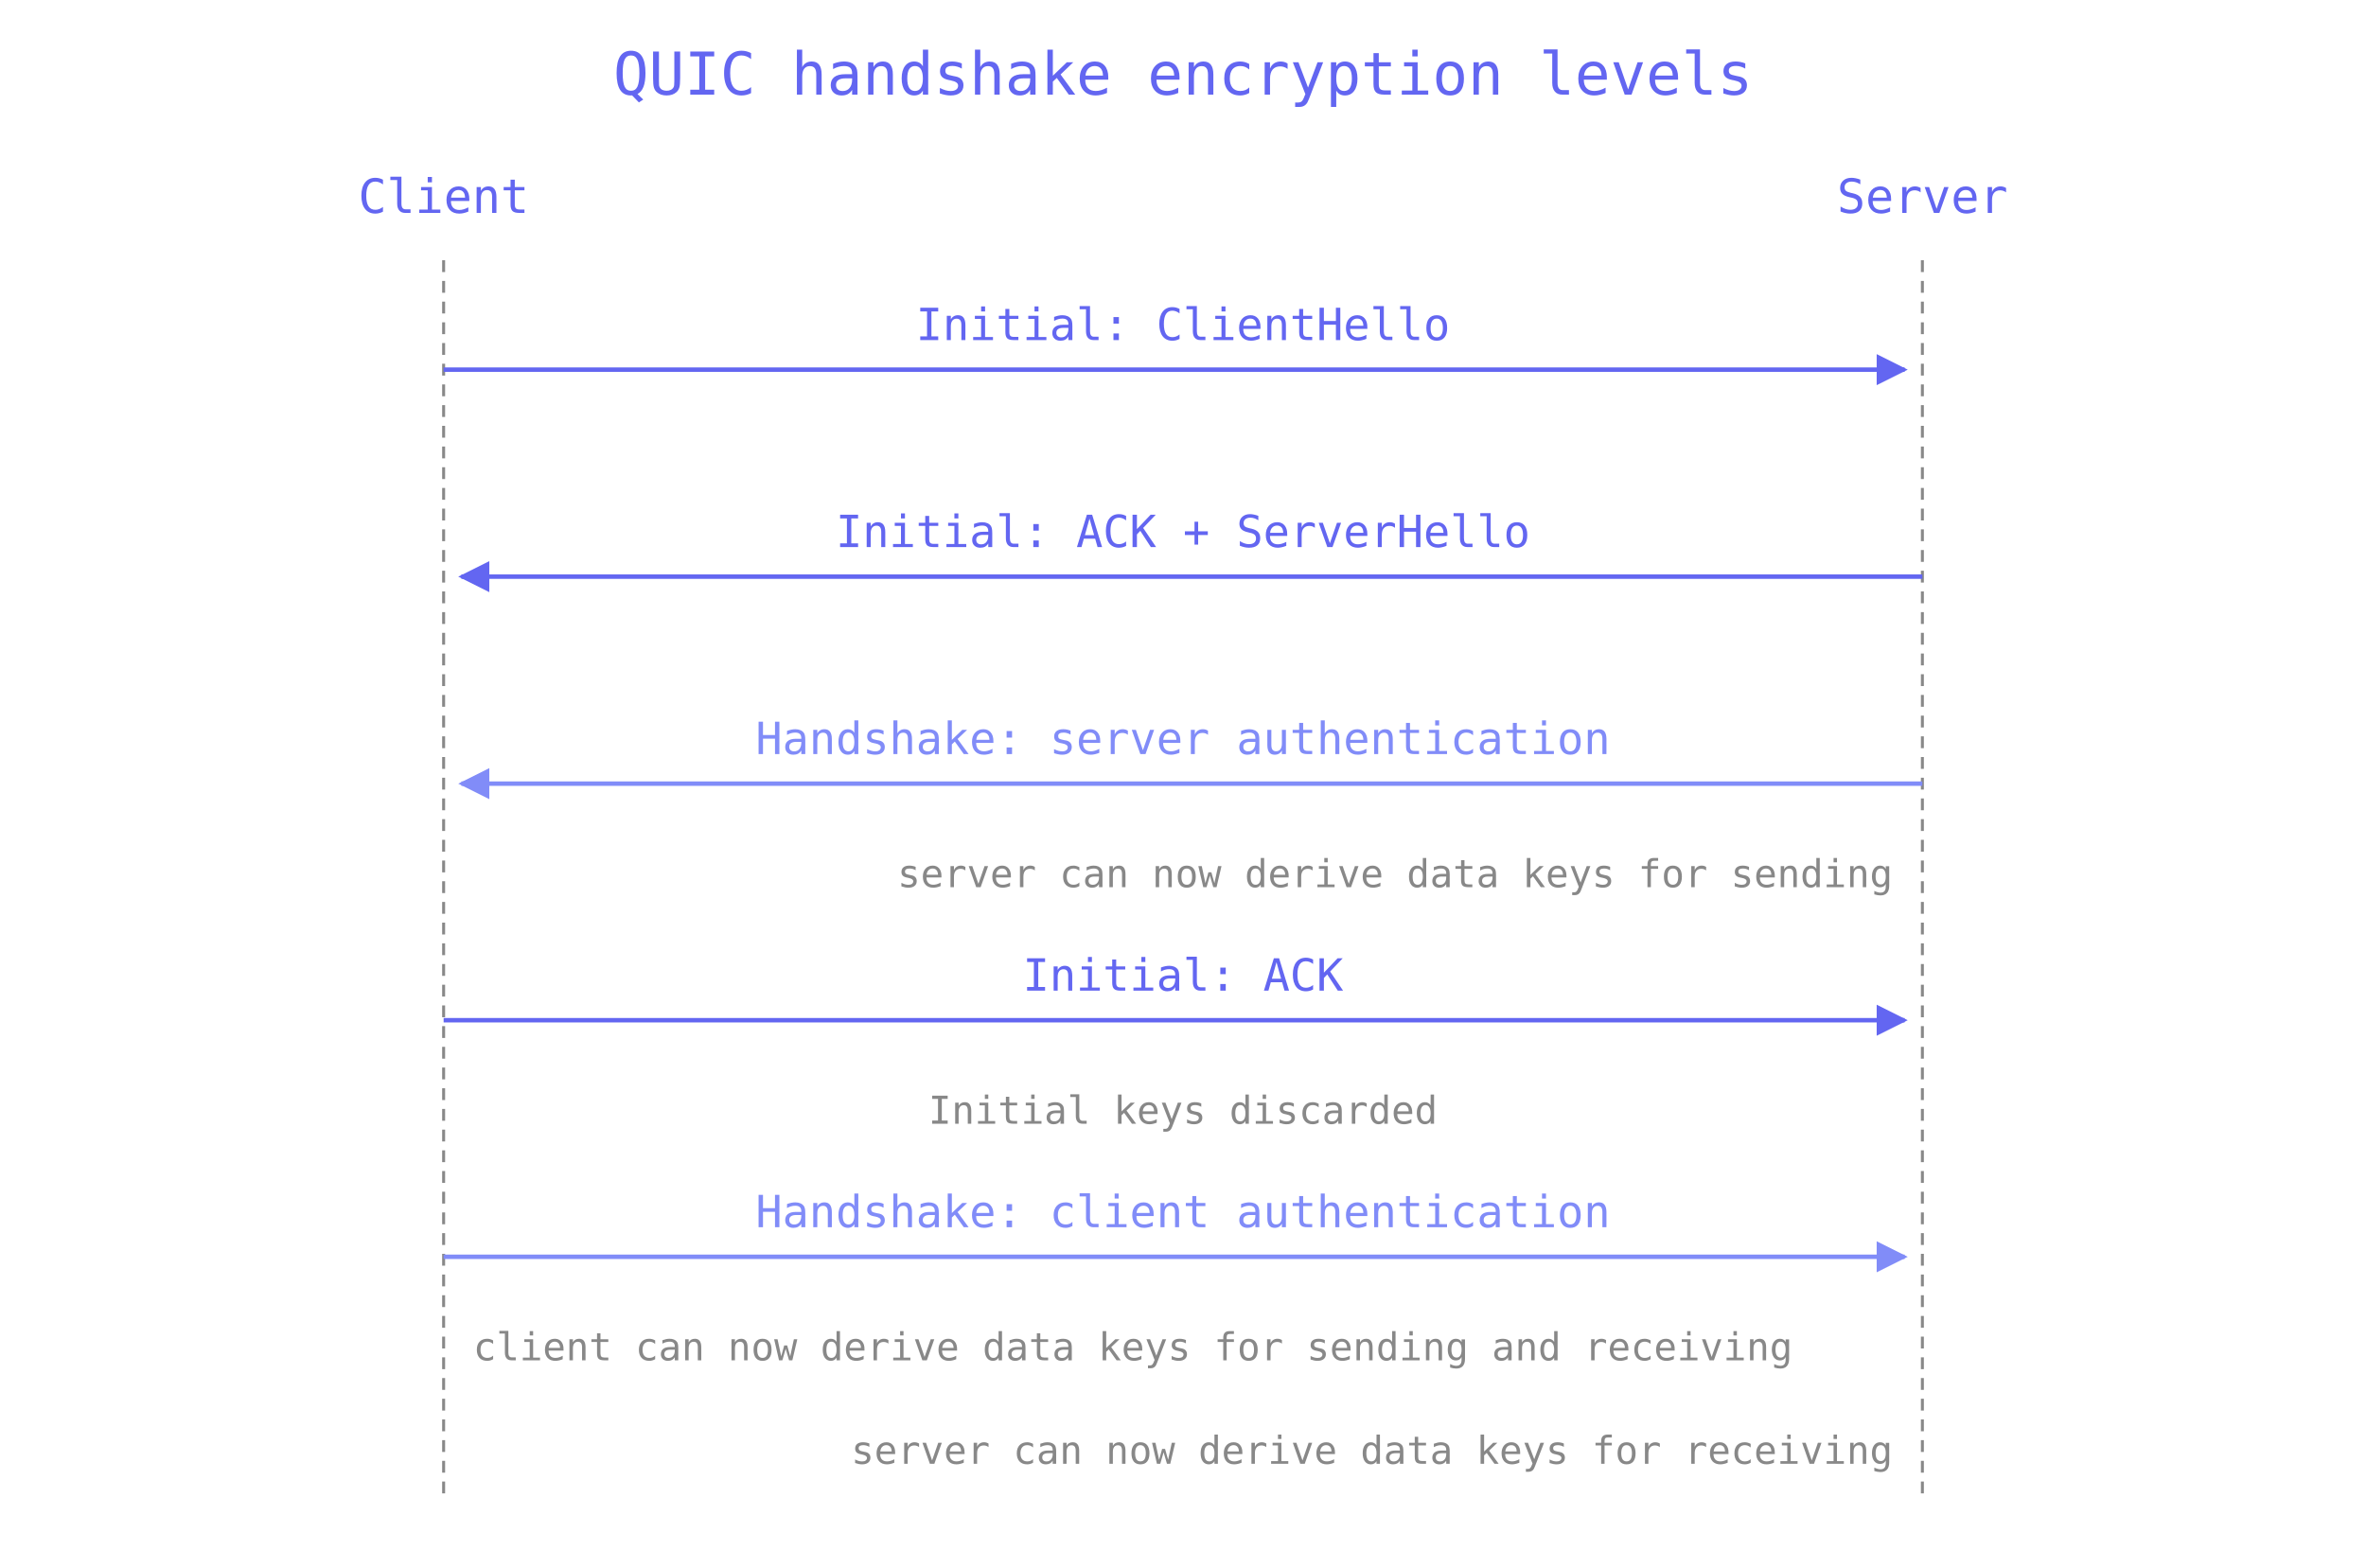
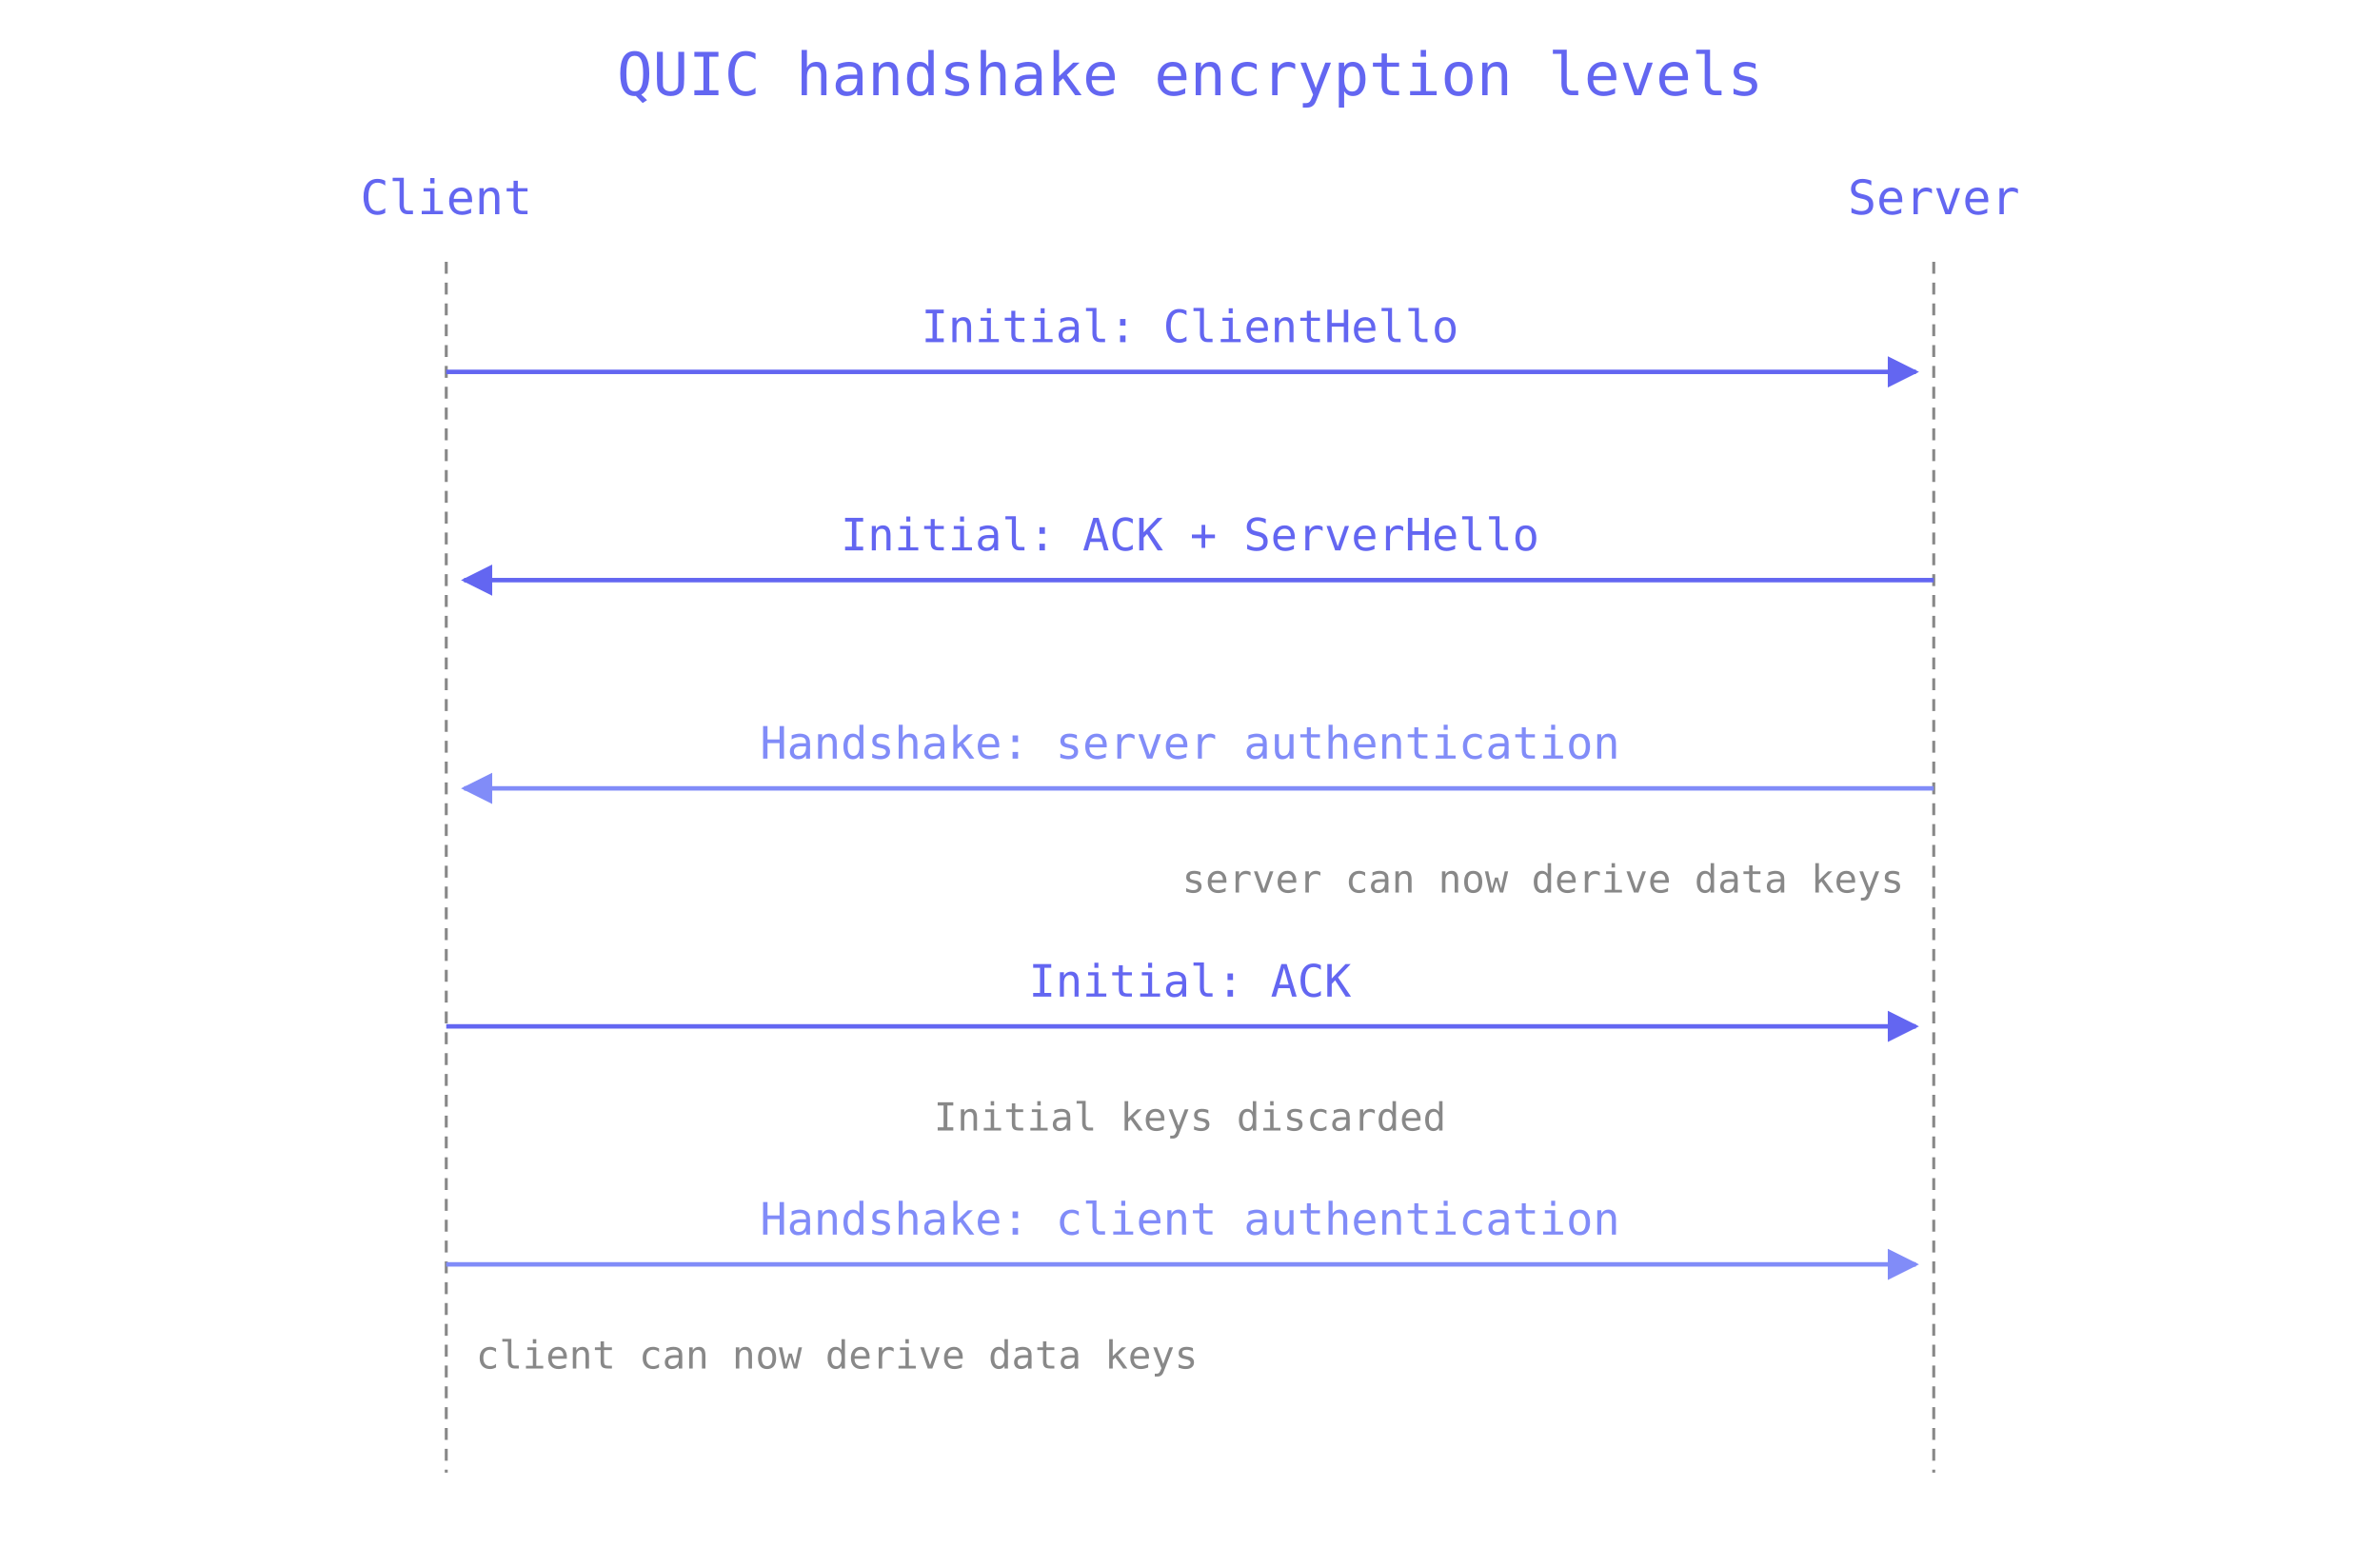
- <svg xmlns="http://www.w3.org/2000/svg" viewBox="0 0 800 530">
+ <svg xmlns="http://www.w3.org/2000/svg" viewBox="0 0 800 520">
  <defs>
    <marker id="arrow" viewBox="0 0 10 10" refX="9" refY="5" markerWidth="7" markerHeight="7" orient="auto-start-reverse">
      <path d="M 0 0 L 10 5 L 0 10 z" fill="#6366f1" />
    </marker>
    <marker id="arrow-light" viewBox="0 0 10 10" refX="9" refY="5" markerWidth="7" markerHeight="7" orient="auto-start-reverse">
      <path d="M 0 0 L 10 5 L 0 10 z" fill="#818cf8" />
    </marker>
  </defs>
  <text x="400" y="32" text-anchor="middle" font-family="Space Mono, monospace" font-size="20" fill="#6366f1">QUIC handshake encryption levels</text>
  <text x="150" y="72" text-anchor="middle" font-family="Space Mono, monospace" font-size="16" fill="#6366f1">Client</text>
-   <line x1="150" y1="88" x2="150" y2="505" stroke="#888" stroke-width="1" stroke-dasharray="4 3" />
+   <line x1="150" y1="88" x2="150" y2="495" stroke="#888" stroke-width="1" stroke-dasharray="4 3" />
  <text x="650" y="72" text-anchor="middle" font-family="Space Mono, monospace" font-size="16" fill="#6366f1">Server</text>
-   <line x1="650" y1="88" x2="650" y2="505" stroke="#888" stroke-width="1" stroke-dasharray="4 3" />
+   <line x1="650" y1="88" x2="650" y2="495" stroke="#888" stroke-width="1" stroke-dasharray="4 3" />
  <text x="400" y="115" text-anchor="middle" font-family="Space Mono, monospace" font-size="15" fill="#6366f1">Initial: ClientHello</text>
  <line x1="150" y1="125" x2="644" y2="125" stroke="#6366f1" stroke-width="1.5" marker-end="url(#arrow)" />
  <text x="400" y="185" text-anchor="middle" font-family="Space Mono, monospace" font-size="15" fill="#6366f1">Initial: ACK + ServerHello</text>
  <line x1="650" y1="195" x2="156" y2="195" stroke="#6366f1" stroke-width="1.5" marker-end="url(#arrow)" />
  <text x="400" y="255" text-anchor="middle" font-family="Space Mono, monospace" font-size="15" fill="#818cf8">Handshake: server authentication</text>
  <line x1="650" y1="265" x2="156" y2="265" stroke="#818cf8" stroke-width="1.5" marker-end="url(#arrow-light)" />
-   <text x="640" y="300" text-anchor="end" font-family="Space Mono, monospace" font-size="13" fill="#888">server can now derive data keys for sending</text>
+   <text x="640" y="300" text-anchor="end" font-family="Space Mono, monospace" font-size="13" fill="#888">server can now derive data keys</text>
  <text x="400" y="335" text-anchor="middle" font-family="Space Mono, monospace" font-size="15" fill="#6366f1">Initial: ACK</text>
  <line x1="150" y1="345" x2="644" y2="345" stroke="#6366f1" stroke-width="1.5" marker-end="url(#arrow)" />
  <text x="400" y="380" text-anchor="middle" font-family="Space Mono, monospace" font-size="13" fill="#888">Initial keys discarded</text>
  <text x="400" y="415" text-anchor="middle" font-family="Space Mono, monospace" font-size="15" fill="#818cf8">Handshake: client authentication</text>
  <line x1="150" y1="425" x2="644" y2="425" stroke="#818cf8" stroke-width="1.5" marker-end="url(#arrow-light)" />
-   <text x="160" y="460" text-anchor="start" font-family="Space Mono, monospace" font-size="13" fill="#888">client can now derive data keys for sending and receiving</text>
-   <text x="640" y="495" text-anchor="end" font-family="Space Mono, monospace" font-size="13" fill="#888">server can now derive data keys for receiving</text>
+   <text x="160" y="460" text-anchor="start" font-family="Space Mono, monospace" font-size="13" fill="#888">client can now derive data keys</text>
</svg>
